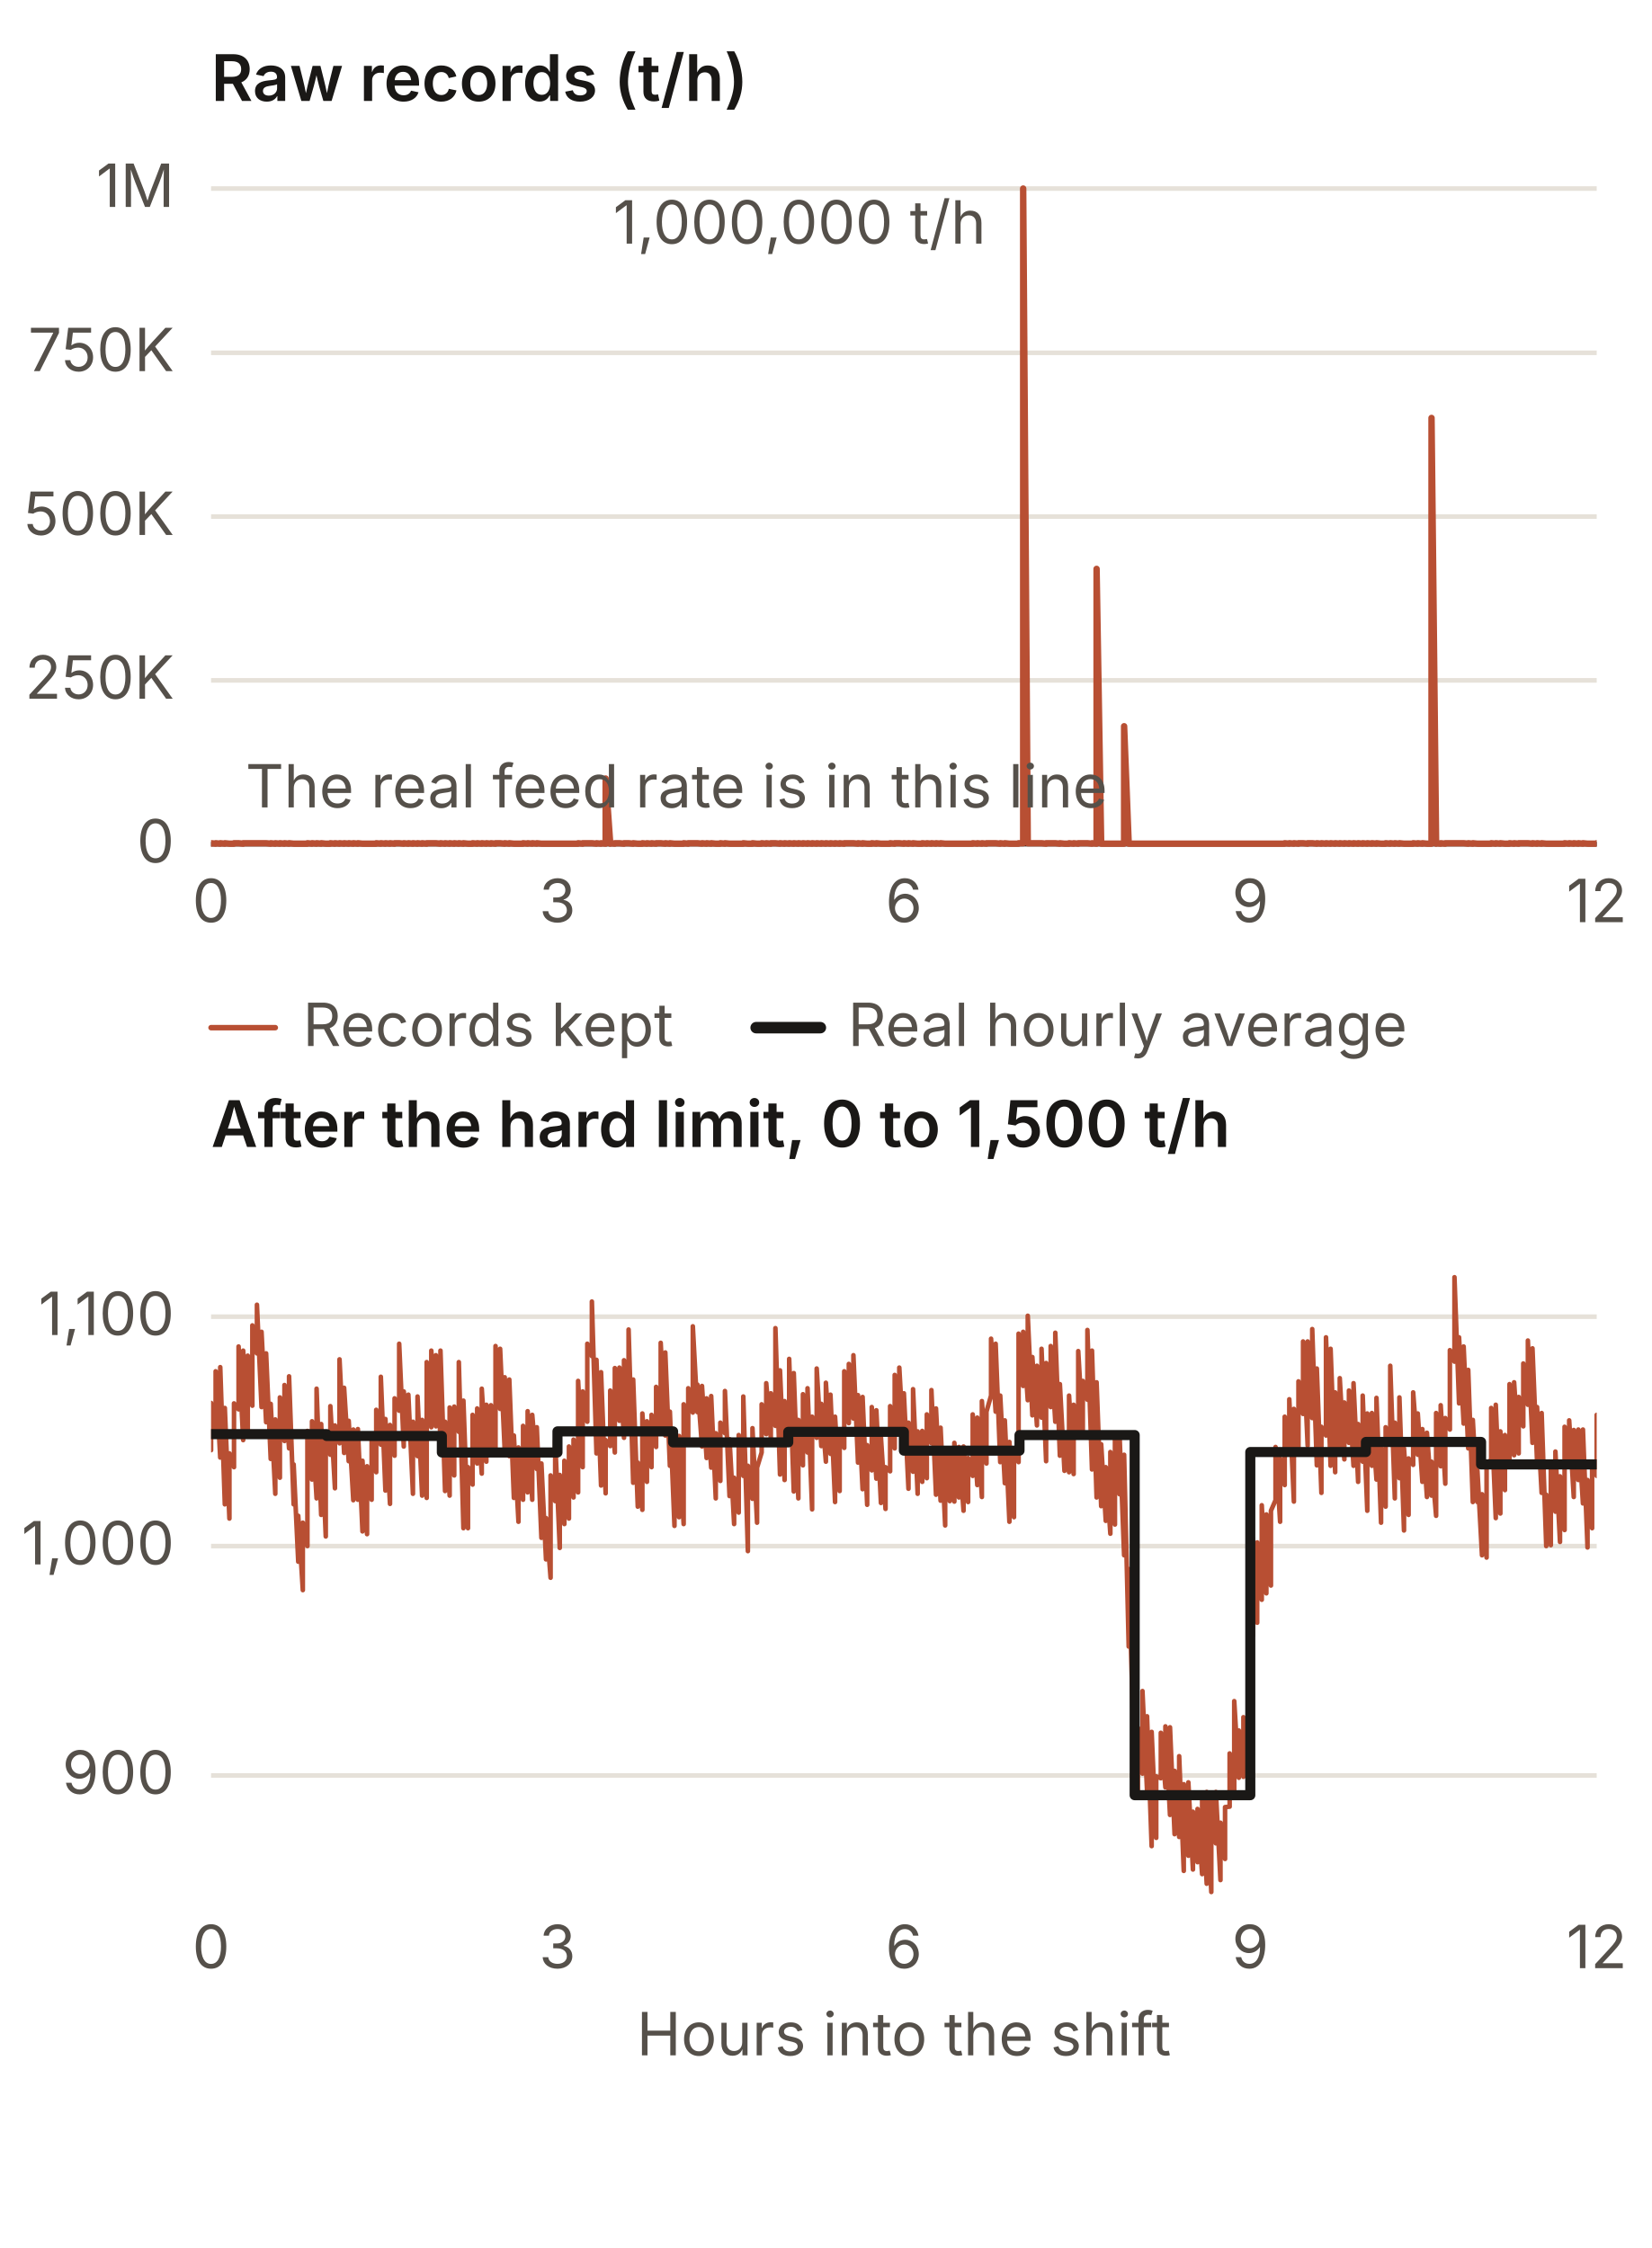
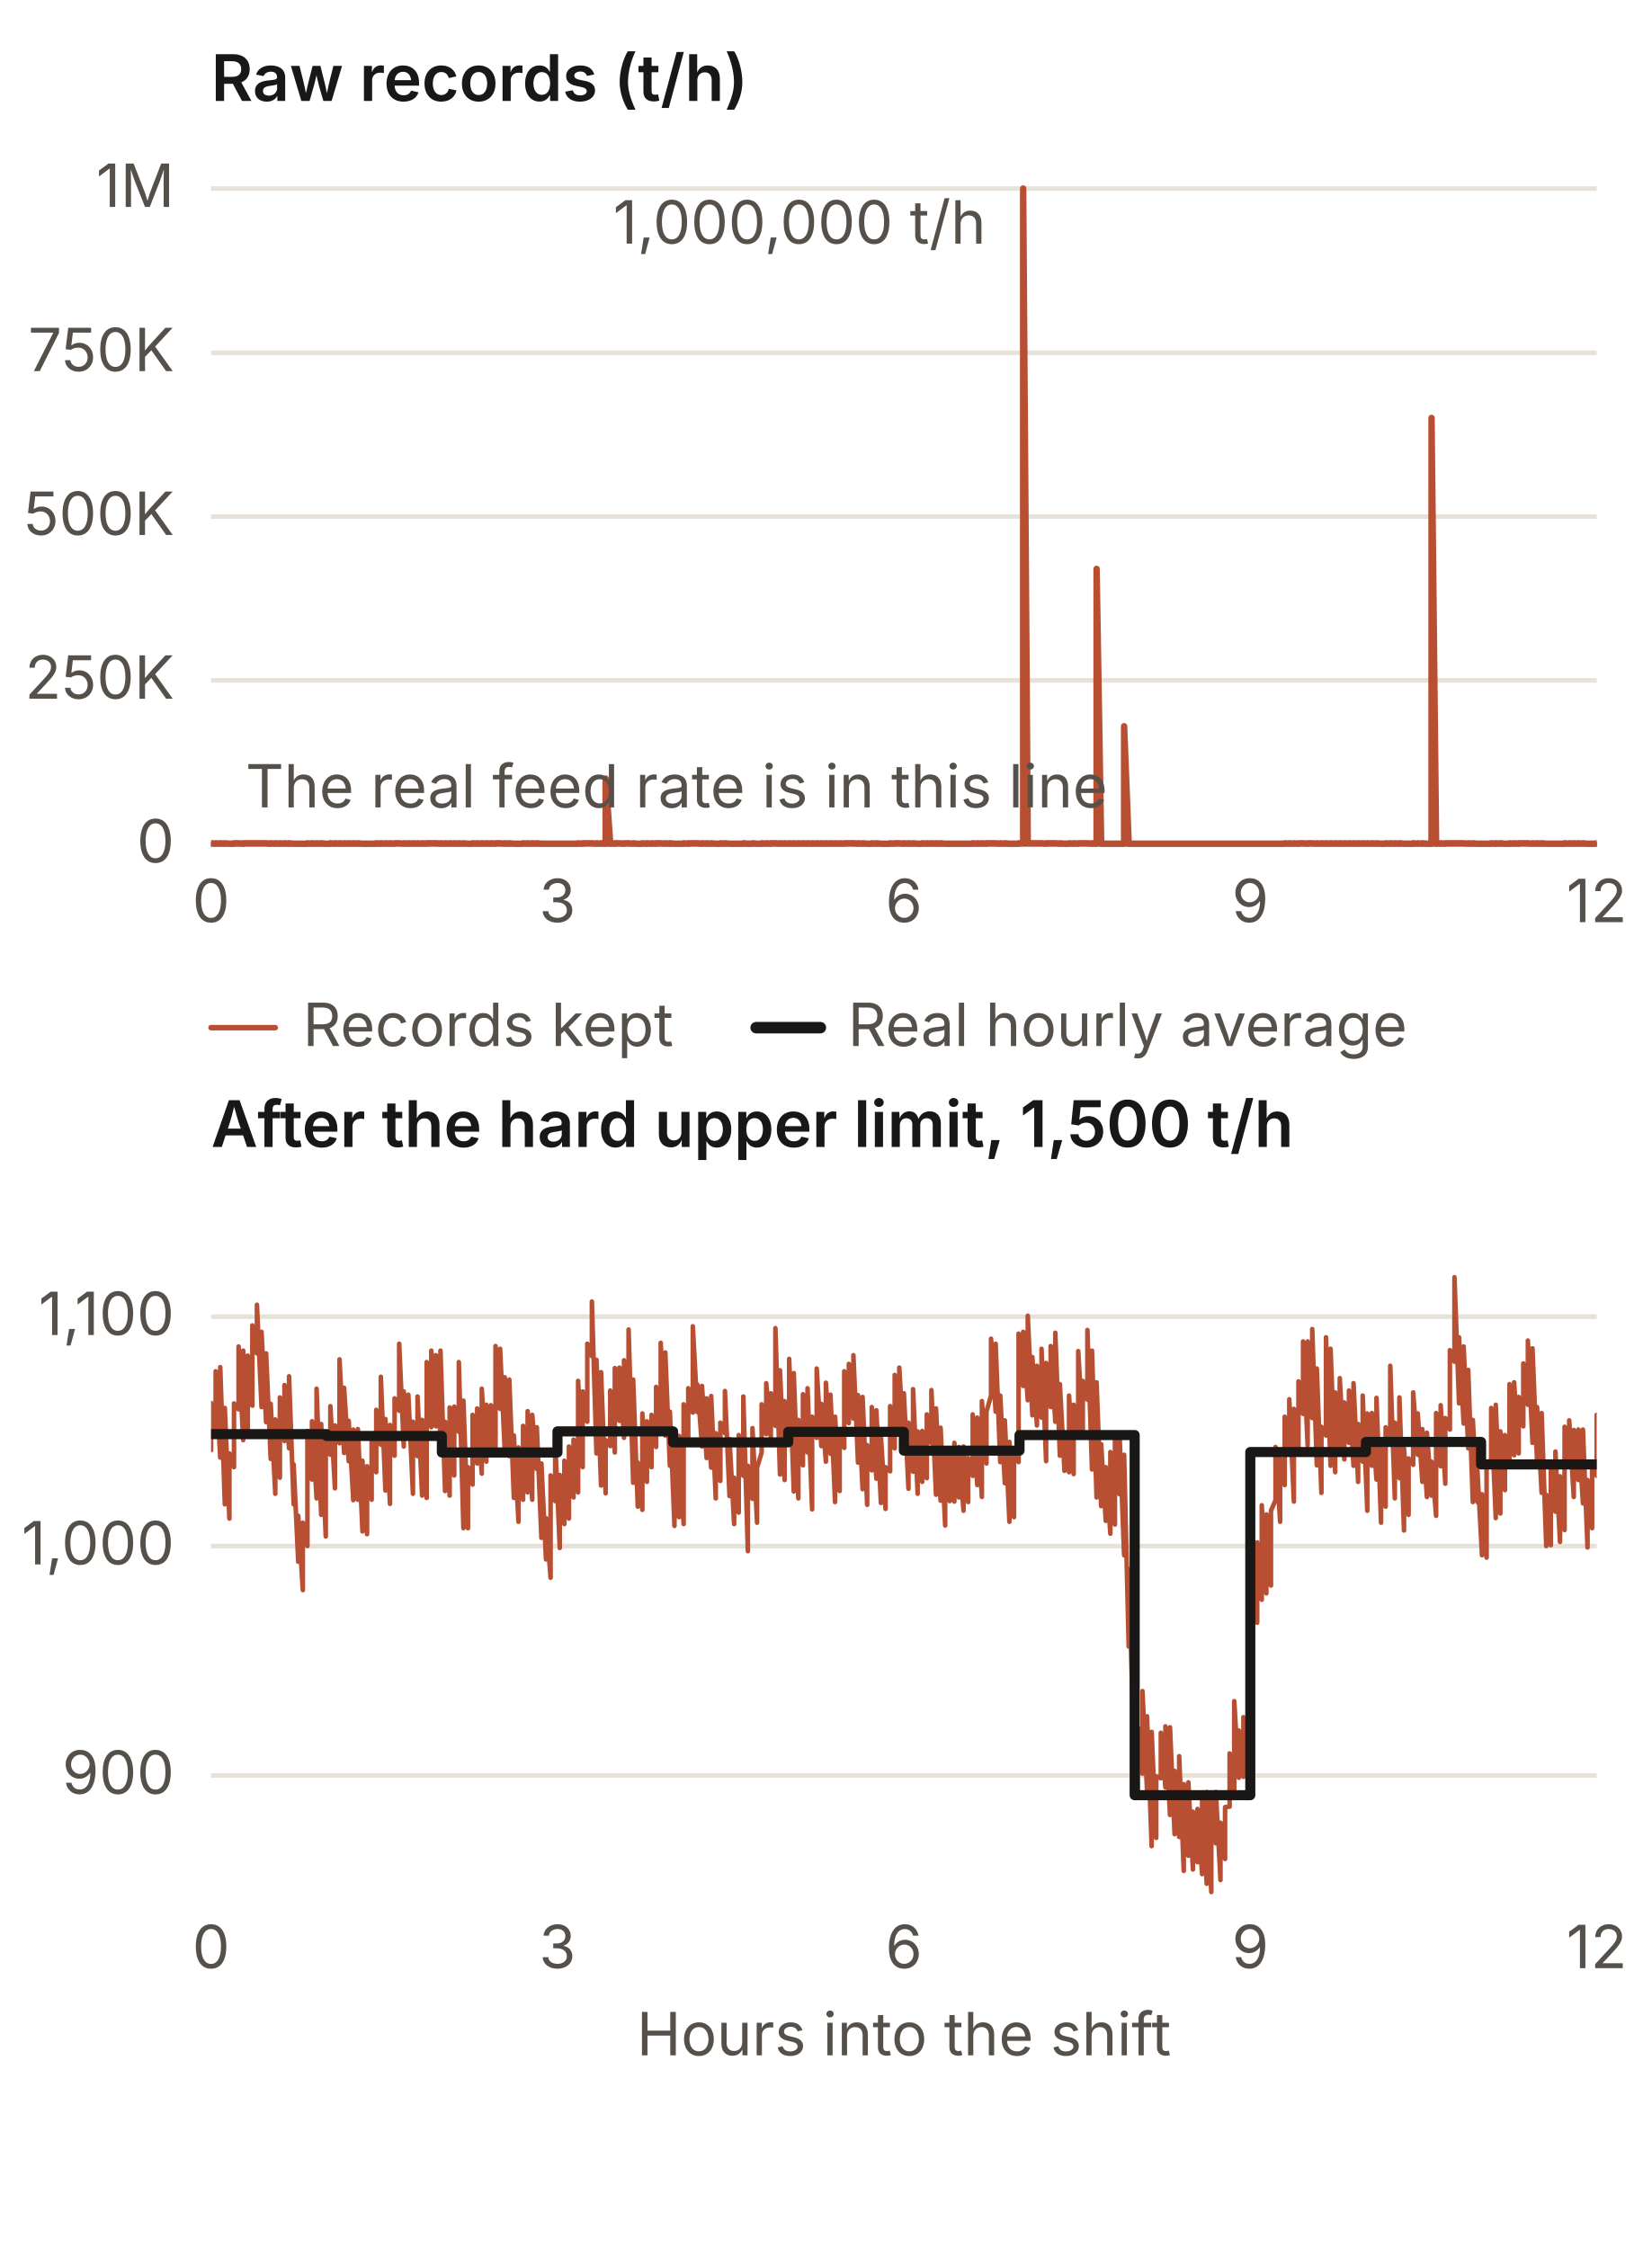
<svg xmlns="http://www.w3.org/2000/svg" viewBox="0 0 360 490" width="360" height="490" role="img" font-family="'Plus Jakarta Sans', system-ui, -apple-system, 'Segoe UI', sans-serif" font-size="13" fill="#1A1816">
-   <clipPath id="c4992-1">
+   <clipPath id="c1136-1">
    <rect x="46" y="33" width="302" height="152" />
  </clipPath>
  <text x="46.0" y="22.0" text-anchor="start" fill="#1A1816" font-size="14" font-weight="600">Raw records (t/h)</text>
  <line x1="46.0" y1="184.0" x2="348.0" y2="184.0" stroke="#1A1816" stroke-width="1" stroke-linecap="butt" />
  <text x="38.0" y="188.0" text-anchor="end" fill="#55504A" font-size="13" font-weight="400">0</text>
  <line x1="46.0" y1="148.3" x2="348.0" y2="148.3" stroke="#E6E1D9" stroke-width="1" stroke-linecap="butt" />
  <text x="38.0" y="152.3" text-anchor="end" fill="#55504A" font-size="13" font-weight="400">250K</text>
  <line x1="46.0" y1="112.6" x2="348.0" y2="112.6" stroke="#E6E1D9" stroke-width="1" stroke-linecap="butt" />
  <text x="38.0" y="116.6" text-anchor="end" fill="#55504A" font-size="13" font-weight="400">500K</text>
  <line x1="46.0" y1="76.9" x2="348.0" y2="76.9" stroke="#E6E1D9" stroke-width="1" stroke-linecap="butt" />
  <text x="38.0" y="80.9" text-anchor="end" fill="#55504A" font-size="13" font-weight="400">750K</text>
  <line x1="46.0" y1="41.1" x2="348.0" y2="41.1" stroke="#E6E1D9" stroke-width="1" stroke-linecap="butt" />
  <text x="38.0" y="45.1" text-anchor="end" fill="#55504A" font-size="13" font-weight="400">1M</text>
  <text x="46.0" y="201.0" text-anchor="middle" fill="#55504A" font-size="13" font-weight="400">0</text>
  <text x="121.5" y="201.0" text-anchor="middle" fill="#55504A" font-size="13" font-weight="400">3</text>
  <text x="197.0" y="201.0" text-anchor="middle" fill="#55504A" font-size="13" font-weight="400">6</text>
  <text x="272.5" y="201.0" text-anchor="middle" fill="#55504A" font-size="13" font-weight="400">9</text>
  <text x="348.0" y="201.0" text-anchor="middle" fill="#55504A" font-size="13" font-weight="400">12</text>
-   <path d="M46,183.9 L46,183.8 L47,183.9 L47,183.8 L48,183.9 L48,183.8 L49,183.9 L49,183.8 L50,183.9 L50,183.9 L51,183.9 L51,183.8 L52,183.8 L52,183.8 L53,183.9 L53,183.8 L54,183.8 L54,183.8 L55,183.8 L55,183.8 L56,183.8 L56,183.8 L57,183.8 L57,183.8 L58,183.8 L58,183.8 L59,183.9 L59,183.8 L60,183.9 L60,183.8 L61,183.9 L61,183.8 L62,183.9 L62,183.8 L63,183.9 L63,183.8 L64,183.9 L64,183.9 L65,183.9 L65,183.9 L66,183.9 L66,183.9 L67,183.9 L67,183.8 L68,183.9 L68,183.8 L69,183.9 L69,183.8 L70,183.9 L70,183.8 L71,183.9 L71,183.9 L72,183.9 L72,183.8 L73,183.9 L73,183.8 L74,183.9 L74,183.8 L75,183.9 L75,183.8 L76,183.9 L76,183.8 L77,183.9 L77,183.8 L78,183.9 L78,183.8 L79,183.9 L79,183.9 L80,183.9 L80,183.9 L81,183.9 L81,183.9 L82,183.9 L82,183.8 L83,183.9 L83,183.8 L84,183.9 L84,183.8 L85,183.9 L85,183.8 L86,183.9 L86,183.8 L87,183.8 L87,183.8 L88,183.9 L88,183.8 L89,183.9 L89,183.8 L90,183.9 L90,183.8 L91,183.9 L91,183.8 L92,183.9 L92,183.8 L93,183.9 L93,183.8 L94,183.8 L94,183.8 L95,183.8 L95,183.8 L96,183.9 L96,183.8 L97,183.9 L97,183.8 L98,183.9 L98,183.8 L99,183.9 L99,183.8 L100,183.9 L100,183.8 L101,183.9 L101,183.8 L102,183.9 L102,183.9 L103,183.9 L103,183.8 L104,183.9 L104,183.8 L105,183.9 L105,183.8 L106,183.9 L106,183.8 L107,183.9 L107,183.8 L108,183.9 L108,183.8 L109,183.8 L109,183.8 L110,183.9 L110,183.8 L111,183.9 L111,183.8 L112,183.9 L112,183.9 L113,183.9 L113,183.9 L114,183.9 L114,183.8 L115,183.9 L115,183.8 L116,183.9 L116,183.8 L117,183.9 L117,183.8 L118,183.9 L118,183.9 L119,183.9 L119,183.9 L120,183.9 L120,183.9 L121,183.9 L121,183.9 L122,183.9 L122,183.9 L123,183.9 L123,183.9 L124,183.9 L124,183.9 L125,183.9 L125,183.9 L126,183.9 L126,183.8 L127,183.9 L127,183.8 L128,183.8 L128,183.8 L129,183.8 L129,183.8 L130,183.9 L130,183.8 L131,183.9 L131,183.8 L132,183.9 L132,169.7 L133,183.9 L133,183.8 L134,183.9 L134,183.8 L135,183.8 L135,183.8 L136,183.9 L136,183.8 L137,183.8 L137,183.8 L138,183.9 L138,183.8 L139,183.9 L139,183.9 L140,183.9 L140,183.8 L141,183.9 L141,183.8 L142,183.9 L142,183.8 L143,183.9 L143,183.8 L144,183.8 L144,183.8 L145,183.9 L145,183.8 L146,183.9 L146,183.8 L147,183.9 L147,183.9 L148,183.9 L148,183.9 L149,183.9 L149,183.8 L150,183.9 L150,183.8 L151,183.8 L151,183.8 L152,183.8 L152,183.8 L153,183.9 L153,183.8 L154,183.9 L154,183.8 L155,183.9 L155,183.8 L156,183.9 L156,183.9 L157,183.9 L157,183.8 L158,183.9 L158,183.8 L159,183.9 L159,183.9 L160,183.9 L160,183.9 L161,183.9 L161,183.9 L162,183.9 L162,183.8 L163,183.9 L163,183.9 L164,183.9 L164,183.8 L165,183.9 L165,183.9 L166,183.9 L166,183.8 L167,183.9 L167,183.8 L168,183.9 L168,183.8 L169,183.8 L169,183.8 L170,183.9 L170,183.8 L171,183.9 L171,183.8 L172,183.9 L172,183.8 L173,183.9 L173,183.8 L174,183.9 L174,183.8 L175,183.9 L175,183.8 L176,183.9 L176,183.8 L177,183.9 L177,183.8 L178,183.9 L178,183.8 L179,183.9 L179,183.8 L180,183.9 L180,183.8 L181,183.9 L181,183.8 L182,183.9 L182,183.8 L183,183.9 L183,183.8 L184,183.9 L184,183.8 L185,183.8 L185,183.8 L186,183.8 L186,183.8 L187,183.9 L187,183.8 L188,183.9 L188,183.8 L189,183.9 L189,183.9 L190,183.9 L190,183.8 L191,183.9 L191,183.8 L192,183.9 L192,183.9 L193,183.9 L193,183.9 L194,183.9 L194,183.8 L195,183.9 L195,183.8 L196,183.8 L196,183.8 L197,183.9 L197,183.8 L198,183.9 L198,183.8 L199,183.9 L199,183.8 L200,183.9 L200,183.9 L201,183.9 L201,183.8 L202,183.9 L202,183.8 L203,183.9 L203,183.8 L204,183.9 L204,183.8 L205,183.9 L205,183.8 L206,183.9 L206,183.9 L207,183.9 L207,183.9 L208,183.9 L208,183.9 L209,183.9 L209,183.9 L210,183.9 L210,183.9 L211,183.9 L211,183.9 L212,183.9 L212,183.8 L213,183.9 L213,183.8 L214,183.9 L214,183.8 L215,183.9 L215,183.8 L216,183.8 L216,183.8 L217,183.8 L217,183.8 L218,183.9 L218,183.8 L219,183.9 L219,183.8 L220,183.9 L220,183.9 L221,183.9 L221,183.9 L222,183.9 L222,183.8 L223,183.8 L223,41.1 L224,183.8 L224,183.8 L225,183.8 L225,183.8 L226,183.8 L226,183.8 L227,183.8 L227,183.8 L228,183.9 L228,183.8 L229,183.8 L229,183.8 L230,183.8 L230,183.8 L231,183.9 L231,183.8 L232,183.9 L232,183.9 L233,183.9 L233,183.8 L234,183.9 L234,183.8 L235,183.9 L235,183.8 L236,183.8 L236,183.8 L237,183.8 L237,183.8 L238,183.9 L238,183.8 L239,183.9 L239,124.0 L240,183.9 L240,183.9 L241,183.9 L241,183.9 L242,183.9 L242,183.9 L243,183.9 L243,183.9 L244,183.9 L244,183.9 L245,183.9 L245,158.3 L246,183.9 L246,183.9 L247,183.9 L247,183.9 L248,183.9 L248,183.9 L249,183.9 L249,183.9 L250,183.9 L250,183.9 L251,183.9 L251,183.9 L252,183.9 L252,183.9 L253,183.9 L253,183.9 L254,183.9 L254,183.9 L255,183.9 L255,183.9 L256,183.9 L256,183.9 L257,183.9 L257,183.9 L258,183.9 L258,183.9 L259,183.9 L259,183.9 L260,183.9 L260,183.9 L261,183.9 L261,183.9 L262,183.9 L262,183.9 L263,183.9 L263,183.9 L264,183.9 L264,183.9 L265,183.9 L265,183.9 L266,183.9 L266,183.9 L267,183.9 L267,183.9 L268,183.9 L268,183.9 L269,183.9 L269,183.9 L270,183.9 L270,183.9 L271,183.9 L271,183.9 L272,183.9 L272,183.9 L273,183.9 L273,183.9 L274,183.9 L274,183.9 L275,183.9 L275,183.9 L276,183.9 L276,183.9 L277,183.9 L277,183.9 L278,183.9 L278,183.9 L279,183.9 L279,183.9 L280,183.9 L280,183.8 L281,183.9 L281,183.8 L282,183.9 L282,183.8 L283,183.9 L283,183.8 L284,183.8 L284,183.8 L285,183.9 L285,183.8 L286,183.8 L286,183.8 L287,183.9 L287,183.8 L288,183.9 L288,183.8 L289,183.9 L289,183.8 L290,183.9 L290,183.8 L291,183.9 L291,183.8 L292,183.9 L292,183.8 L293,183.9 L293,183.8 L294,183.9 L294,183.8 L295,183.9 L295,183.8 L296,183.9 L296,183.8 L297,183.9 L297,183.8 L298,183.9 L298,183.8 L299,183.9 L299,183.8 L300,183.9 L300,183.8 L301,183.9 L301,183.9 L302,183.9 L302,183.8 L303,183.9 L303,183.8 L304,183.9 L304,183.8 L305,183.9 L305,183.8 L306,183.9 L306,183.9 L307,183.9 L307,183.9 L308,183.9 L308,183.8 L309,183.9 L309,183.8 L310,183.9 L310,183.8 L311,183.9 L311,183.9 L312,183.9 L312,91.1 L313,183.9 L313,183.8 L314,183.9 L314,183.8 L315,183.9 L315,183.8 L316,183.8 L316,183.8 L317,183.8 L317,183.8 L318,183.8 L318,183.8 L319,183.8 L319,183.8 L320,183.9 L320,183.8 L321,183.9 L321,183.8 L322,183.9 L322,183.9 L323,183.9 L323,183.9 L324,183.9 L324,183.9 L325,183.9 L325,183.8 L326,183.9 L326,183.8 L327,183.9 L327,183.8 L328,183.9 L328,183.9 L329,183.9 L329,183.8 L330,183.9 L330,183.8 L331,183.9 L331,183.8 L332,183.8 L332,183.8 L333,183.8 L333,183.8 L334,183.9 L334,183.8 L335,183.9 L335,183.8 L336,183.9 L336,183.8 L337,183.9 L337,183.9 L338,183.9 L338,183.9 L339,183.9 L339,183.9 L340,183.9 L340,183.9 L341,183.9 L341,183.8 L342,183.9 L342,183.8 L343,183.9 L343,183.8 L344,183.9 L344,183.8 L345,183.9 L345,183.8 L346,183.9 L346,183.9 L347,183.9 L347,183.9 L348,183.9 L348,183.8" fill="none" stroke="#B84F33" stroke-width="1.4" stroke-linejoin="round" stroke-linecap="round" clip-path="url(#c4992-1)" />
+   <path d="M46,183.9 L46,183.8 L47,183.9 L47,183.8 L48,183.9 L48,183.8 L49,183.9 L49,183.8 L50,183.9 L50,183.9 L51,183.9 L51,183.8 L52,183.8 L52,183.8 L53,183.9 L53,183.8 L54,183.8 L54,183.8 L55,183.8 L55,183.8 L56,183.8 L56,183.8 L57,183.8 L57,183.8 L58,183.8 L58,183.8 L59,183.9 L59,183.8 L60,183.9 L60,183.8 L61,183.9 L61,183.8 L62,183.9 L62,183.8 L63,183.9 L63,183.8 L64,183.9 L64,183.9 L65,183.9 L65,183.9 L66,183.9 L66,183.9 L67,183.9 L67,183.8 L68,183.9 L68,183.8 L69,183.9 L69,183.8 L70,183.9 L70,183.8 L71,183.9 L71,183.9 L72,183.9 L72,183.8 L73,183.9 L73,183.8 L74,183.9 L74,183.8 L75,183.9 L75,183.8 L76,183.9 L76,183.8 L77,183.9 L77,183.8 L78,183.9 L78,183.8 L79,183.9 L79,183.9 L80,183.9 L80,183.9 L81,183.9 L81,183.9 L82,183.9 L82,183.8 L83,183.9 L83,183.8 L84,183.9 L84,183.8 L85,183.9 L85,183.8 L86,183.9 L86,183.8 L87,183.8 L87,183.8 L88,183.9 L88,183.8 L89,183.9 L89,183.8 L90,183.9 L90,183.8 L91,183.9 L91,183.8 L92,183.9 L92,183.8 L93,183.9 L93,183.8 L94,183.8 L94,183.8 L95,183.8 L95,183.8 L96,183.9 L96,183.8 L97,183.9 L97,183.8 L98,183.9 L98,183.8 L99,183.9 L99,183.8 L100,183.9 L100,183.8 L101,183.9 L101,183.8 L102,183.9 L102,183.9 L103,183.9 L103,183.8 L104,183.9 L104,183.8 L105,183.9 L105,183.8 L106,183.9 L106,183.8 L107,183.9 L107,183.8 L108,183.9 L108,183.8 L109,183.8 L109,183.8 L110,183.9 L110,183.8 L111,183.9 L111,183.8 L112,183.9 L112,183.9 L113,183.9 L113,183.9 L114,183.9 L114,183.8 L115,183.9 L115,183.8 L116,183.9 L116,183.8 L117,183.9 L117,183.8 L118,183.9 L118,183.9 L119,183.9 L119,183.9 L120,183.9 L120,183.9 L121,183.9 L121,183.9 L122,183.9 L122,183.9 L123,183.9 L123,183.9 L124,183.9 L124,183.9 L125,183.9 L125,183.9 L126,183.9 L126,183.8 L127,183.9 L127,183.8 L128,183.8 L128,183.8 L129,183.8 L129,183.8 L130,183.9 L130,183.8 L131,183.9 L131,183.8 L132,183.9 L132,169.7 L133,183.9 L133,183.8 L134,183.9 L134,183.8 L135,183.8 L135,183.8 L136,183.9 L136,183.8 L137,183.8 L137,183.8 L138,183.9 L138,183.8 L139,183.9 L139,183.9 L140,183.9 L140,183.8 L141,183.9 L141,183.8 L142,183.9 L142,183.8 L143,183.9 L143,183.8 L144,183.8 L144,183.8 L145,183.9 L145,183.8 L146,183.9 L146,183.8 L147,183.9 L147,183.9 L148,183.9 L148,183.9 L149,183.9 L149,183.8 L150,183.9 L150,183.8 L151,183.8 L151,183.8 L152,183.8 L152,183.8 L153,183.9 L153,183.8 L154,183.9 L154,183.8 L155,183.9 L155,183.8 L156,183.9 L156,183.9 L157,183.9 L157,183.8 L158,183.9 L158,183.8 L159,183.9 L159,183.9 L160,183.9 L160,183.9 L161,183.9 L161,183.9 L162,183.9 L162,183.8 L163,183.9 L163,183.9 L164,183.9 L164,183.8 L165,183.9 L165,183.9 L166,183.9 L166,183.8 L167,183.9 L167,183.8 L168,183.9 L168,183.8 L169,183.8 L169,183.8 L170,183.9 L170,183.8 L171,183.9 L171,183.8 L172,183.9 L172,183.8 L173,183.9 L173,183.8 L174,183.9 L174,183.8 L175,183.9 L175,183.8 L176,183.9 L176,183.8 L177,183.9 L177,183.8 L178,183.9 L178,183.8 L179,183.9 L179,183.8 L180,183.9 L180,183.8 L181,183.9 L181,183.8 L182,183.9 L182,183.8 L183,183.9 L183,183.8 L184,183.9 L184,183.8 L185,183.8 L185,183.8 L186,183.8 L186,183.8 L187,183.9 L187,183.8 L188,183.9 L188,183.8 L189,183.9 L189,183.9 L190,183.9 L190,183.8 L191,183.9 L191,183.8 L192,183.9 L192,183.9 L193,183.9 L193,183.9 L194,183.9 L194,183.8 L195,183.9 L195,183.8 L196,183.8 L196,183.8 L197,183.9 L197,183.8 L198,183.9 L198,183.8 L199,183.9 L199,183.8 L200,183.9 L200,183.9 L201,183.9 L201,183.8 L202,183.9 L202,183.8 L203,183.9 L203,183.8 L204,183.9 L204,183.8 L205,183.9 L205,183.8 L206,183.9 L206,183.9 L207,183.9 L207,183.9 L208,183.9 L208,183.9 L209,183.9 L209,183.9 L210,183.9 L210,183.9 L211,183.9 L211,183.9 L212,183.9 L212,183.8 L213,183.9 L213,183.8 L214,183.9 L214,183.8 L215,183.9 L215,183.8 L216,183.8 L216,183.8 L217,183.8 L217,183.8 L218,183.9 L218,183.8 L219,183.9 L219,183.8 L220,183.9 L220,183.9 L221,183.9 L221,183.9 L222,183.9 L222,183.8 L223,183.8 L223,41.1 L224,183.8 L224,183.8 L225,183.8 L225,183.8 L226,183.8 L226,183.8 L227,183.8 L227,183.8 L228,183.9 L228,183.8 L229,183.8 L229,183.8 L230,183.8 L230,183.8 L231,183.9 L231,183.8 L232,183.9 L232,183.9 L233,183.9 L233,183.8 L234,183.9 L234,183.8 L235,183.9 L235,183.8 L236,183.8 L236,183.8 L237,183.8 L237,183.8 L238,183.9 L238,183.8 L239,183.9 L239,124.0 L240,183.9 L240,183.9 L241,183.9 L241,183.9 L242,183.9 L242,183.9 L243,183.9 L243,183.9 L244,183.9 L244,183.9 L245,183.9 L245,158.3 L246,183.9 L246,183.9 L247,183.9 L247,183.9 L248,183.9 L248,183.9 L249,183.9 L249,183.9 L250,183.9 L250,183.9 L251,183.9 L251,183.9 L252,183.9 L252,183.9 L253,183.9 L253,183.9 L254,183.9 L254,183.9 L255,183.9 L255,183.9 L256,183.9 L256,183.9 L257,183.9 L257,183.9 L258,183.9 L258,183.9 L259,183.9 L259,183.9 L260,183.9 L260,183.9 L261,183.9 L261,183.9 L262,183.9 L262,183.9 L263,183.9 L263,183.9 L264,183.9 L264,183.9 L265,183.9 L265,183.9 L266,183.9 L266,183.9 L267,183.9 L267,183.9 L268,183.9 L268,183.9 L269,183.9 L269,183.9 L270,183.9 L270,183.9 L271,183.9 L271,183.9 L272,183.9 L272,183.9 L273,183.9 L273,183.9 L274,183.9 L274,183.9 L275,183.9 L275,183.9 L276,183.9 L276,183.9 L277,183.9 L277,183.9 L278,183.9 L278,183.9 L279,183.9 L279,183.9 L280,183.9 L280,183.8 L281,183.9 L281,183.8 L282,183.9 L282,183.8 L283,183.9 L283,183.8 L284,183.8 L284,183.8 L285,183.9 L285,183.8 L286,183.8 L286,183.8 L287,183.9 L287,183.8 L288,183.9 L288,183.8 L289,183.9 L289,183.8 L290,183.9 L290,183.8 L291,183.9 L291,183.8 L292,183.9 L292,183.8 L293,183.9 L293,183.8 L294,183.9 L294,183.8 L295,183.9 L295,183.8 L296,183.9 L296,183.8 L297,183.9 L297,183.8 L298,183.9 L298,183.8 L299,183.9 L299,183.8 L300,183.9 L300,183.8 L301,183.9 L301,183.9 L302,183.9 L302,183.8 L303,183.9 L303,183.8 L304,183.9 L304,183.8 L305,183.9 L305,183.8 L306,183.9 L306,183.9 L307,183.9 L307,183.9 L308,183.9 L308,183.8 L309,183.9 L309,183.8 L310,183.9 L310,183.8 L311,183.9 L311,183.9 L312,183.9 L312,91.1 L313,183.9 L313,183.8 L314,183.9 L314,183.8 L315,183.9 L315,183.8 L316,183.8 L316,183.8 L317,183.8 L317,183.8 L318,183.8 L318,183.8 L319,183.8 L319,183.8 L320,183.9 L320,183.8 L321,183.9 L321,183.8 L322,183.9 L322,183.9 L323,183.9 L323,183.9 L324,183.9 L324,183.9 L325,183.9 L325,183.8 L326,183.9 L326,183.8 L327,183.9 L327,183.8 L328,183.9 L328,183.9 L329,183.9 L329,183.8 L330,183.9 L330,183.8 L331,183.9 L331,183.8 L332,183.8 L332,183.8 L333,183.8 L333,183.8 L334,183.9 L334,183.8 L335,183.9 L335,183.8 L336,183.9 L336,183.8 L337,183.9 L337,183.9 L338,183.9 L338,183.9 L339,183.9 L339,183.9 L340,183.9 L340,183.9 L341,183.9 L341,183.8 L342,183.9 L342,183.8 L343,183.9 L343,183.8 L344,183.9 L344,183.8 L345,183.9 L345,183.8 L346,183.9 L346,183.9 L347,183.9 L347,183.9 L348,183.9 L348,183.8" fill="none" stroke="#B84F33" stroke-width="1.4" stroke-linejoin="round" stroke-linecap="round" clip-path="url(#c1136-1)" />
  <text x="214.9" y="53.1" text-anchor="end" fill="#55504A" font-size="13" font-weight="400">1,000,000 t/h</text>
  <text x="53.5" y="176.0" text-anchor="start" fill="#55504A" font-size="13" font-weight="400">The real feed rate is in this line</text>
-   <clipPath id="c4992-2">
+   <clipPath id="c1136-2">
    <rect x="46" y="261" width="302" height="152" />
  </clipPath>
-   <text x="46.0" y="250.0" text-anchor="start" fill="#1A1816" font-size="14" font-weight="600">After the hard limit, 0 to 1,500 t/h</text>
+   <text x="46.0" y="250.0" text-anchor="start" fill="#1A1816" font-size="14" font-weight="600">After the hard upper limit, 1,500 t/h</text>
  <line x1="46.0" y1="387.0" x2="348.0" y2="387.0" stroke="#E6E1D9" stroke-width="1" stroke-linecap="butt" />
  <text x="38.0" y="391.0" text-anchor="end" fill="#55504A" font-size="13" font-weight="400">900</text>
  <line x1="46.0" y1="337.0" x2="348.0" y2="337.0" stroke="#E6E1D9" stroke-width="1" stroke-linecap="butt" />
  <text x="38.0" y="341.0" text-anchor="end" fill="#55504A" font-size="13" font-weight="400">1,000</text>
  <line x1="46.0" y1="287.0" x2="348.0" y2="287.0" stroke="#E6E1D9" stroke-width="1" stroke-linecap="butt" />
  <text x="38.0" y="291.0" text-anchor="end" fill="#55504A" font-size="13" font-weight="400">1,100</text>
  <text x="46.0" y="429.0" text-anchor="middle" fill="#55504A" font-size="13" font-weight="400">0</text>
  <text x="121.5" y="429.0" text-anchor="middle" fill="#55504A" font-size="13" font-weight="400">3</text>
  <text x="197.0" y="429.0" text-anchor="middle" fill="#55504A" font-size="13" font-weight="400">6</text>
  <text x="272.5" y="429.0" text-anchor="middle" fill="#55504A" font-size="13" font-weight="400">9</text>
  <text x="348.0" y="429.0" text-anchor="middle" fill="#55504A" font-size="13" font-weight="400">12</text>
  <text x="197.0" y="448.0" text-anchor="middle" fill="#55504A" font-size="13" font-weight="400">Hours into the shift</text>
  <line x1="46.0" y1="224.0" x2="60.0" y2="224.0" stroke="#B84F33" stroke-width="1.2" stroke-linecap="round" />
  <text x="66.0" y="228.0" text-anchor="start" fill="#55504A" font-size="13" font-weight="400">Records kept</text>
  <line x1="164.8" y1="224.0" x2="178.8" y2="224.0" stroke="#1A1816" stroke-width="2.5" stroke-linecap="round" />
  <text x="184.8" y="228.0" text-anchor="start" fill="#55504A" font-size="13" font-weight="400">Real hourly average</text>
-   <path d="M46,316.1 L46,305.8 L47,312.4 L47,298.9 L48,317.7 L48,298.0 L49,327.9 L49,306.9 L50,331.0 L50,316.8 L51,319.8 L51,305.9 L52,307.2 L52,293.5 L53,313.9 L53,294.4 L54,311.6 L54,295.5 L55,306.4 L55,288.9 L56,295.0 L56,284.4 L57,306.7 L57,290.3 L58,310.0 L58,295.0 L59,318.0 L59,306.0 L60,325.6 L60,309.4 L61,322.1 L61,304.6 L62,314.1 L62,301.9 L63,315.7 L63,300.0 L64,327.9 L64,319.2 L65,340.4 L65,330.4 L66,346.6 L66,331.9 L67,337.0 L67,311.9 L68,322.5 L68,309.8 L69,326.6 L69,302.7 L70,330.2 L70,310.4 L71,334.9 L71,313.0 L72,317.1 L72,306.5 L73,324.4 L73,310.7 L74,314.6 L74,296.3 L75,316.7 L75,302.5 L76,318.5 L76,309.7 L77,327.0 L77,311.6 L78,326.9 L78,311.5 L79,333.8 L79,318.4 L80,334.4 L80,319.6 L81,326.9 L81,313.1 L82,320.9 L82,307.3 L83,314.9 L83,300.1 L84,324.9 L84,309.3 L85,327.8 L85,310.6 L86,317.3 L86,304.8 L87,307.5 L87,292.9 L88,315.3 L88,303.3 L89,312.9 L89,304.0 L90,325.6 L90,309.9 L91,317.4 L91,304.4 L92,326.0 L92,309.5 L93,326.5 L93,296.9 L94,311.1 L94,294.4 L95,310.9 L95,295.4 L96,313.6 L96,294.4 L97,325.0 L97,309.9 L98,326.0 L98,306.8 L99,321.6 L99,306.6 L100,312.1 L100,296.9 L101,333.1 L101,305.3 L102,333.1 L102,319.8 L103,323.6 L103,308.4 L104,319.0 L104,307.0 L105,321.2 L105,302.7 L106,318.6 L106,306.2 L107,316.2 L107,306.3 L108,315.9 L108,293.4 L109,307.1 L109,294.0 L110,316.1 L110,300.2 L111,317.4 L111,300.7 L112,326.5 L112,312.9 L113,331.7 L113,315.5 L114,326.9 L114,310.8 L115,325.3 L115,307.6 L116,326.9 L116,308.4 L117,320.2 L117,311.1 L118,335.2 L118,319.0 L119,339.9 L119,330.9 L120,343.9 L120,321.6 L121,327.2 L121,314.0 L122,337.4 L122,321.5 L123,332.2 L123,318.4 L124,331.0 L124,315.3 L125,326.4 L125,313.8 L126,325.3 L126,301.0 L127,319.8 L127,303.3 L128,309.9 L128,292.9 L129,295.6 L129,283.7 L130,316.8 L130,296.4 L131,323.8 L131,299.1 L132,325.5 L132,313.9 L133,315.2 L133,303.1 L134,316.6 L134,298.2 L135,309.7 L135,298.1 L136,313.4 L136,296.5 L137,311.5 L137,289.8 L138,323.2 L138,300.7 L139,328.4 L139,318.8 L140,329.1 L140,308.1 L141,323.0 L141,309.8 L142,319.8 L142,308.4 L143,315.4 L143,302.3 L144,311.0 L144,292.7 L145,312.9 L145,294.8 L146,319.5 L146,307.7 L147,332.6 L147,315.4 L148,330.7 L148,313.0 L149,332.2 L149,306.1 L150,314.4 L150,302.6 L151,307.9 L151,289.1 L152,307.8 L152,301.8 L153,315.3 L153,302.1 L154,317.8 L154,304.8 L155,319.9 L155,304.3 L156,326.6 L156,312.4 L157,322.8 L157,310.1 L158,312.4 L158,303.2 L159,326.1 L159,313.7 L160,332.2 L160,322.1 L161,329.7 L161,312.8 L162,321.7 L162,304.4 L163,338.1 L163,319.5 L164,326.7 L164,311.3 L165,331.9 L165,319.9 L166,316.6 L166,306.1 L167,312.6 L167,301.5 L168,313.5 L168,303.7 L169,310.8 L169,289.5 L170,321.4 L170,298.7 L171,322.6 L171,305.4 L172,312.6 L172,296.2 L173,325.1 L173,299.3 L174,326.6 L174,309.5 L175,319.4 L175,303.9 L176,316.6 L176,302.6 L177,329.0 L177,308.8 L178,313.4 L178,298.3 L179,315.2 L179,306.0 L180,318.6 L180,301.4 L181,316.9 L181,304.0 L182,327.4 L182,308.8 L183,325.0 L183,311.8 L184,315.6 L184,298.9 L185,310.2 L185,297.3 L186,309.2 L186,295.4 L187,318.8 L187,304.1 L188,324.6 L188,304.5 L189,328.0 L189,315.0 L190,320.5 L190,306.7 L191,322.3 L191,307.4 L192,327.6 L192,313.3 L193,328.9 L193,319.8 L194,320.7 L194,306.5 L195,315.7 L195,299.7 L196,311.2 L196,298.1 L197,316.0 L197,303.7 L198,324.5 L198,310.1 L199,320.8 L199,302.8 L200,325.6 L200,312.0 L201,323.0 L201,311.9 L202,322.2 L202,308.3 L203,314.6 L203,303.0 L204,325.8 L204,307.0 L205,327.1 L205,311.2 L206,332.5 L206,317.0 L207,327.2 L207,316.6 L208,327.3 L208,314.5 L209,326.4 L209,315.4 L210,329.3 L210,315.3 L211,327.4 L211,317.8 L212,321.7 L212,308.3 L213,323.7 L213,309.0 L214,326.3 L214,305.4 L215,319.0 L215,307.7 L216,304.2 L216,291.8 L217,307.7 L217,292.9 L218,318.7 L218,304.2 L219,323.3 L219,309.6 L220,331.7 L220,314.3 L221,330.7 L221,317.0 L222,318.7 L222,290.7 L223,302.1 L223,290.3 L224,305.2 L224,286.8 L225,308.5 L225,295.8 L226,310.7 L226,297.7 L227,309.0 L227,294.0 L228,318.5 L228,297.1 L229,306.7 L229,293.4 L230,309.9 L230,290.5 L231,317.3 L231,301.7 L232,320.6 L232,312.9 L233,320.9 L233,304.2 L234,321.3 L234,306.2 L235,313.2 L235,294.5 L236,311.9 L236,301.0 L237,305.1 L237,289.9 L238,320.3 L238,294.4 L239,326.4 L239,301.3 L240,328.3 L240,314.8 L241,331.5 L241,319.8 L242,334.3 L242,316.5 L243,332.3 L243,312.8 L244,325.7 L244,312.6 L245,339.0 L245,317.1 L246,358.9 L246,342.0 L247,377.2 L247,343.0 L248,390.6 L248,376.6 L249,386.6 L249,368.6 L250,390.4 L250,374.1 L251,402.4 L251,377.5 L252,400.6 L252,387.2 L253,387.6 L253,377.7 L254,389.6 L254,376.3 L255,395.6 L255,376.5 L256,399.8 L256,386.0 L257,400.4 L257,382.8 L258,407.8 L258,388.9 L259,404.5 L259,388.5 L260,407.5 L260,394.9 L261,405.9 L261,394.3 L262,408.5 L262,391.9 L263,410.6 L263,390.6 L264,412.4 L264,391.7 L265,401.8 L265,390.6 L266,409.8 L266,397.3 L267,405.2 L267,393.9 L268,393.8 L268,382.2 L269,391.4 L269,370.8 L270,387.5 L270,377.2 L271,387.3 L271,374.3 L272,383.0 L272,358.6 L273,356.6 L273,335.2 L274,353.7 L274,336.2 L275,348.7 L275,328.1 L276,347.3 L276,330.1 L277,345.6 L277,329.3 L278,327.0 L278,315.4 L279,331.7 L279,317.9 L280,323.7 L280,308.8 L281,316.4 L281,305.0 L282,327.3 L282,307.1 L283,316.0 L283,301.1 L284,308.2 L284,292.4 L285,315.1 L285,292.4 L286,309.1 L286,289.7 L287,319.4 L287,298.3 L288,325.4 L288,311.0 L289,312.9 L289,291.5 L290,319.5 L290,294.0 L291,320.9 L291,303.5 L292,316.5 L292,300.4 L293,318.1 L293,305.7 L294,314.5 L294,303.1 L295,319.5 L295,301.5 L296,323.0 L296,310.4 L297,318.6 L297,304.2 L298,329.3 L298,308.1 L299,319.5 L299,308.0 L300,322.5 L300,304.7 L301,331.9 L301,315.6 L302,328.4 L302,311.1 L303,314.9 L303,297.7 L304,326.6 L304,310.1 L305,322.2 L305,304.6 L306,333.6 L306,315.7 L307,330.2 L307,317.9 L308,319.3 L308,303.5 L309,317.1 L309,308.1 L310,323.0 L310,311.5 L311,326.3 L311,312.3 L312,326.0 L312,318.6 L313,330.4 L313,308.0 L314,319.6 L314,306.3 L315,323.4 L315,309.1 L316,311.6 L316,294.3 L317,296.8 L317,278.4 L318,305.9 L318,291.5 L319,310.3 L319,293.5 L320,315.7 L320,298.6 L321,327.4 L321,309.5 L322,327.4 L322,320.5 L323,339.0 L323,325.7 L324,339.5 L324,320.1 L325,318.0 L325,306.9 L326,330.9 L326,306.2 L327,329.9 L327,312.0 L328,324.8 L328,312.8 L329,319.5 L329,301.7 L330,317.2 L330,301.3 L331,316.8 L331,304.5 L332,310.9 L332,297.2 L333,306.2 L333,292.2 L334,314.5 L334,293.9 L335,318.6 L335,306.7 L336,325.4 L336,308.0 L337,337.0 L337,325.8 L338,336.8 L338,320.3 L339,329.5 L339,316.4 L340,336.1 L340,321.8 L341,333.5 L341,311.0 L342,319.0 L342,309.6 L343,326.3 L343,311.7 L344,322.6 L344,311.6 L345,327.7 L345,311.6 L346,337.3 L346,322.6 L347,333.1 L347,319.5 L348,321.7 L348,308.4" fill="none" stroke="#B84F33" stroke-width="1" stroke-linejoin="round" stroke-linecap="round" clip-path="url(#c4992-2)" />
-   <path d="M46.0,312.6 L71.2,312.6 L71.2,313.0 L96.3,313.0 L96.3,316.6 L121.5,316.6 L121.5,312.0 L146.7,312.0 L146.7,314.4 L171.8,314.4 L171.8,312.1 L197.0,312.1 L197.0,316.2 L222.2,316.2 L222.2,312.8 L247.3,312.8 L247.3,391.3 L272.5,391.3 L272.5,316.5 L297.7,316.5 L297.7,314.3 L322.8,314.3 L322.8,319.2 L348.0,319.2" fill="none" stroke="#1A1816" stroke-width="2.2" stroke-linejoin="round" stroke-linecap="round" clip-path="url(#c4992-2)" />
+   <path d="M46,316.1 L46,305.8 L47,312.4 L47,298.9 L48,317.7 L48,298.0 L49,327.9 L49,306.9 L50,331.0 L50,316.8 L51,319.8 L51,305.9 L52,307.2 L52,293.5 L53,313.9 L53,294.4 L54,311.6 L54,295.5 L55,306.4 L55,288.9 L56,295.0 L56,284.4 L57,306.7 L57,290.3 L58,310.0 L58,295.0 L59,318.0 L59,306.0 L60,325.6 L60,309.4 L61,322.1 L61,304.6 L62,314.1 L62,301.9 L63,315.7 L63,300.0 L64,327.9 L64,319.2 L65,340.4 L65,330.4 L66,346.6 L66,331.9 L67,337.0 L67,311.9 L68,322.5 L68,309.8 L69,326.6 L69,302.7 L70,330.2 L70,310.4 L71,334.9 L71,313.0 L72,317.1 L72,306.5 L73,324.4 L73,310.7 L74,314.6 L74,296.3 L75,316.7 L75,302.5 L76,318.5 L76,309.7 L77,327.0 L77,311.6 L78,326.9 L78,311.5 L79,333.8 L79,318.4 L80,334.4 L80,319.6 L81,326.9 L81,313.1 L82,320.9 L82,307.3 L83,314.9 L83,300.1 L84,324.9 L84,309.3 L85,327.8 L85,310.6 L86,317.3 L86,304.8 L87,307.5 L87,292.9 L88,315.3 L88,303.3 L89,312.9 L89,304.0 L90,325.6 L90,309.9 L91,317.4 L91,304.4 L92,326.0 L92,309.5 L93,326.5 L93,296.9 L94,311.1 L94,294.4 L95,310.9 L95,295.4 L96,313.6 L96,294.4 L97,325.0 L97,309.9 L98,326.0 L98,306.8 L99,321.6 L99,306.6 L100,312.1 L100,296.9 L101,333.1 L101,305.3 L102,333.1 L102,319.8 L103,323.6 L103,308.4 L104,319.0 L104,307.0 L105,321.2 L105,302.7 L106,318.6 L106,306.2 L107,316.2 L107,306.3 L108,315.9 L108,293.4 L109,307.1 L109,294.0 L110,316.1 L110,300.2 L111,317.4 L111,300.7 L112,326.5 L112,312.9 L113,331.7 L113,315.5 L114,326.9 L114,310.8 L115,325.3 L115,307.6 L116,326.9 L116,308.4 L117,320.2 L117,311.1 L118,335.2 L118,319.0 L119,339.9 L119,330.9 L120,343.9 L120,321.6 L121,327.2 L121,314.0 L122,337.4 L122,321.5 L123,332.2 L123,318.4 L124,331.0 L124,315.3 L125,326.4 L125,313.8 L126,325.3 L126,301.0 L127,319.8 L127,303.3 L128,309.9 L128,292.9 L129,295.6 L129,283.7 L130,316.8 L130,296.4 L131,323.8 L131,299.1 L132,325.5 L132,313.9 L133,315.2 L133,303.1 L134,316.6 L134,298.2 L135,309.7 L135,298.1 L136,313.4 L136,296.5 L137,311.5 L137,289.8 L138,323.2 L138,300.7 L139,328.4 L139,318.8 L140,329.1 L140,308.1 L141,323.0 L141,309.8 L142,319.8 L142,308.4 L143,315.4 L143,302.3 L144,311.0 L144,292.7 L145,312.9 L145,294.8 L146,319.5 L146,307.7 L147,332.6 L147,315.4 L148,330.7 L148,313.0 L149,332.2 L149,306.1 L150,314.4 L150,302.6 L151,307.9 L151,289.1 L152,307.8 L152,301.8 L153,315.3 L153,302.1 L154,317.8 L154,304.8 L155,319.9 L155,304.3 L156,326.6 L156,312.4 L157,322.8 L157,310.1 L158,312.4 L158,303.2 L159,326.1 L159,313.7 L160,332.2 L160,322.1 L161,329.7 L161,312.8 L162,321.7 L162,304.4 L163,338.1 L163,319.5 L164,326.7 L164,311.3 L165,331.9 L165,319.9 L166,316.6 L166,306.1 L167,312.6 L167,301.5 L168,313.5 L168,303.7 L169,310.8 L169,289.5 L170,321.4 L170,298.7 L171,322.6 L171,305.4 L172,312.6 L172,296.2 L173,325.1 L173,299.3 L174,326.6 L174,309.5 L175,319.4 L175,303.9 L176,316.6 L176,302.6 L177,329.0 L177,308.8 L178,313.4 L178,298.3 L179,315.2 L179,306.0 L180,318.6 L180,301.4 L181,316.9 L181,304.0 L182,327.4 L182,308.8 L183,325.0 L183,311.8 L184,315.6 L184,298.9 L185,310.2 L185,297.3 L186,309.2 L186,295.4 L187,318.8 L187,304.1 L188,324.6 L188,304.5 L189,328.0 L189,315.0 L190,320.5 L190,306.7 L191,322.3 L191,307.4 L192,327.6 L192,313.3 L193,328.9 L193,319.8 L194,320.7 L194,306.5 L195,315.7 L195,299.7 L196,311.2 L196,298.1 L197,316.0 L197,303.7 L198,324.5 L198,310.1 L199,320.8 L199,302.8 L200,325.6 L200,312.0 L201,323.0 L201,311.9 L202,322.2 L202,308.3 L203,314.6 L203,303.0 L204,325.8 L204,307.0 L205,327.1 L205,311.2 L206,332.5 L206,317.0 L207,327.2 L207,316.6 L208,327.3 L208,314.5 L209,326.4 L209,315.4 L210,329.3 L210,315.3 L211,327.4 L211,317.8 L212,321.7 L212,308.3 L213,323.7 L213,309.0 L214,326.3 L214,305.4 L215,319.0 L215,307.7 L216,304.2 L216,291.8 L217,307.7 L217,292.9 L218,318.7 L218,304.2 L219,323.3 L219,309.6 L220,331.7 L220,314.3 L221,330.7 L221,317.0 L222,318.7 L222,290.7 L223,302.1 L223,290.3 L224,305.2 L224,286.8 L225,308.5 L225,295.8 L226,310.7 L226,297.7 L227,309.0 L227,294.0 L228,318.5 L228,297.1 L229,306.7 L229,293.4 L230,309.9 L230,290.5 L231,317.3 L231,301.7 L232,320.6 L232,312.9 L233,320.9 L233,304.2 L234,321.3 L234,306.2 L235,313.2 L235,294.5 L236,311.9 L236,301.0 L237,305.1 L237,289.9 L238,320.3 L238,294.4 L239,326.4 L239,301.3 L240,328.3 L240,314.8 L241,331.5 L241,319.8 L242,334.3 L242,316.5 L243,332.3 L243,312.8 L244,325.7 L244,312.6 L245,339.0 L245,317.1 L246,358.9 L246,342.0 L247,377.2 L247,343.0 L248,390.6 L248,376.6 L249,386.6 L249,368.6 L250,390.4 L250,374.1 L251,402.4 L251,377.5 L252,400.6 L252,387.2 L253,387.6 L253,377.7 L254,389.6 L254,376.3 L255,395.6 L255,376.5 L256,399.8 L256,386.0 L257,400.4 L257,382.8 L258,407.8 L258,388.9 L259,404.5 L259,388.5 L260,407.5 L260,394.9 L261,405.9 L261,394.3 L262,408.5 L262,391.9 L263,410.6 L263,390.6 L264,412.4 L264,391.7 L265,401.8 L265,390.6 L266,409.8 L266,397.3 L267,405.2 L267,393.9 L268,393.8 L268,382.2 L269,391.4 L269,370.8 L270,387.5 L270,377.2 L271,387.3 L271,374.3 L272,383.0 L272,358.6 L273,356.6 L273,335.2 L274,353.7 L274,336.2 L275,348.7 L275,328.1 L276,347.3 L276,330.1 L277,345.6 L277,329.3 L278,327.0 L278,315.4 L279,331.7 L279,317.9 L280,323.7 L280,308.8 L281,316.4 L281,305.0 L282,327.3 L282,307.1 L283,316.0 L283,301.1 L284,308.2 L284,292.4 L285,315.1 L285,292.4 L286,309.1 L286,289.7 L287,319.4 L287,298.3 L288,325.4 L288,311.0 L289,312.9 L289,291.5 L290,319.5 L290,294.0 L291,320.9 L291,303.5 L292,316.5 L292,300.4 L293,318.1 L293,305.7 L294,314.5 L294,303.1 L295,319.5 L295,301.5 L296,323.0 L296,310.4 L297,318.6 L297,304.2 L298,329.3 L298,308.1 L299,319.5 L299,308.0 L300,322.5 L300,304.7 L301,331.9 L301,315.6 L302,328.4 L302,311.1 L303,314.9 L303,297.7 L304,326.6 L304,310.1 L305,322.2 L305,304.6 L306,333.6 L306,315.7 L307,330.2 L307,317.9 L308,319.3 L308,303.5 L309,317.1 L309,308.1 L310,323.0 L310,311.5 L311,326.3 L311,312.3 L312,326.0 L312,318.6 L313,330.4 L313,308.0 L314,319.6 L314,306.3 L315,323.4 L315,309.1 L316,311.6 L316,294.3 L317,296.8 L317,278.4 L318,305.9 L318,291.5 L319,310.3 L319,293.5 L320,315.7 L320,298.6 L321,327.4 L321,309.5 L322,327.4 L322,320.5 L323,339.0 L323,325.7 L324,339.5 L324,320.1 L325,318.0 L325,306.9 L326,330.9 L326,306.2 L327,329.9 L327,312.0 L328,324.8 L328,312.8 L329,319.5 L329,301.7 L330,317.2 L330,301.3 L331,316.8 L331,304.5 L332,310.9 L332,297.2 L333,306.2 L333,292.2 L334,314.5 L334,293.9 L335,318.6 L335,306.7 L336,325.4 L336,308.0 L337,337.0 L337,325.8 L338,336.8 L338,320.3 L339,329.5 L339,316.4 L340,336.1 L340,321.8 L341,333.5 L341,311.0 L342,319.0 L342,309.6 L343,326.3 L343,311.7 L344,322.6 L344,311.6 L345,327.7 L345,311.6 L346,337.3 L346,322.6 L347,333.1 L347,319.5 L348,321.7 L348,308.4" fill="none" stroke="#B84F33" stroke-width="1" stroke-linejoin="round" stroke-linecap="round" clip-path="url(#c1136-2)" />
+   <path d="M46.0,312.6 L71.2,312.6 L71.2,313.0 L96.3,313.0 L96.3,316.6 L121.5,316.6 L121.5,312.0 L146.7,312.0 L146.7,314.4 L171.8,314.4 L171.8,312.1 L197.0,312.1 L197.0,316.2 L222.2,316.2 L222.2,312.8 L247.3,312.8 L247.3,391.3 L272.5,391.3 L272.5,316.5 L297.7,316.5 L297.7,314.3 L322.8,314.3 L322.8,319.2 L348.0,319.2" fill="none" stroke="#1A1816" stroke-width="2.2" stroke-linejoin="round" stroke-linecap="round" clip-path="url(#c1136-2)" />
</svg>
